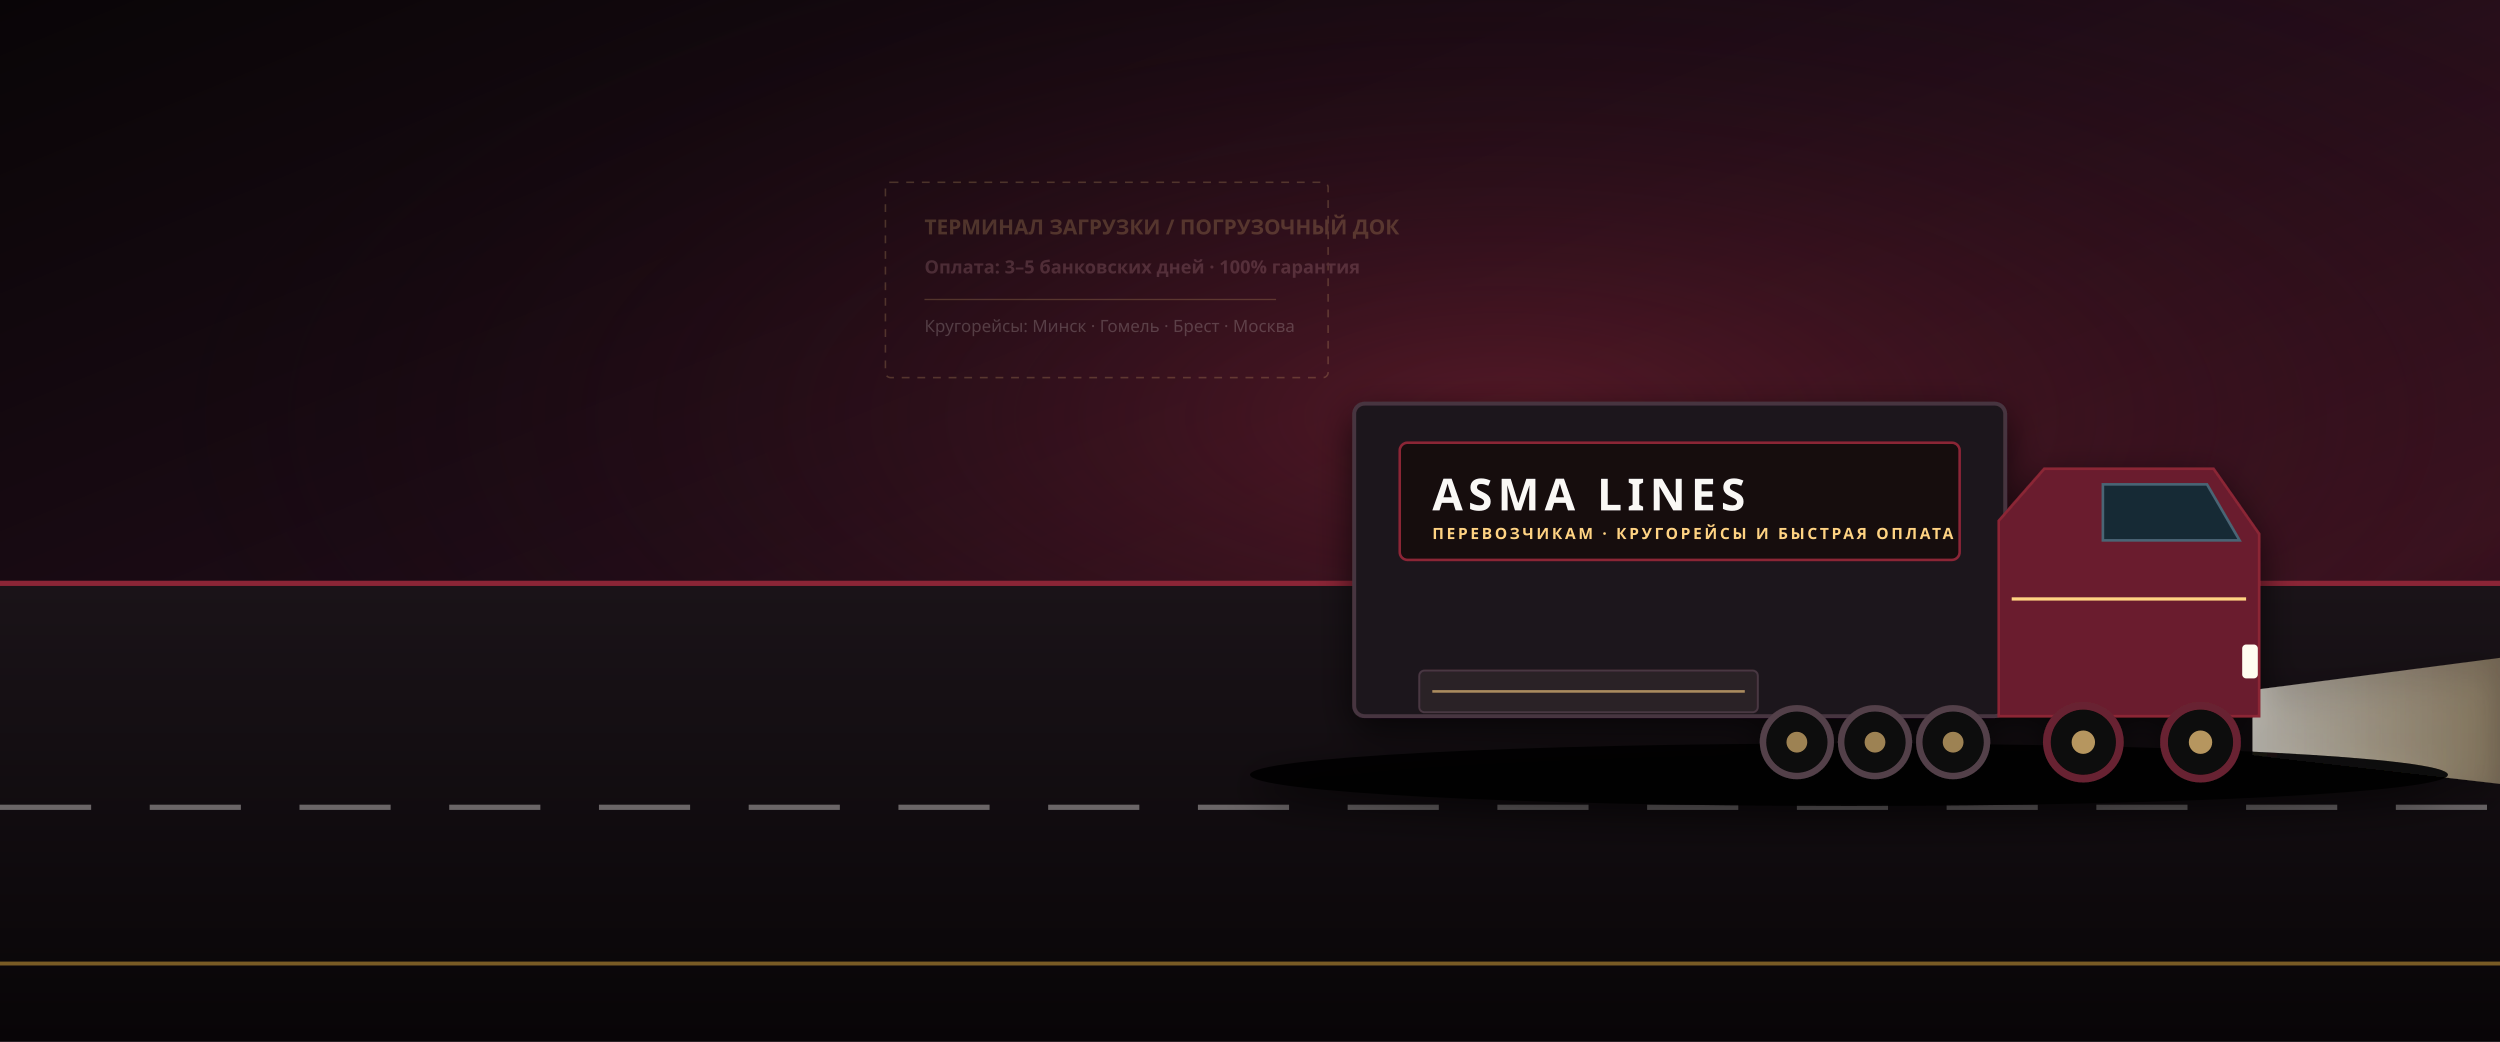
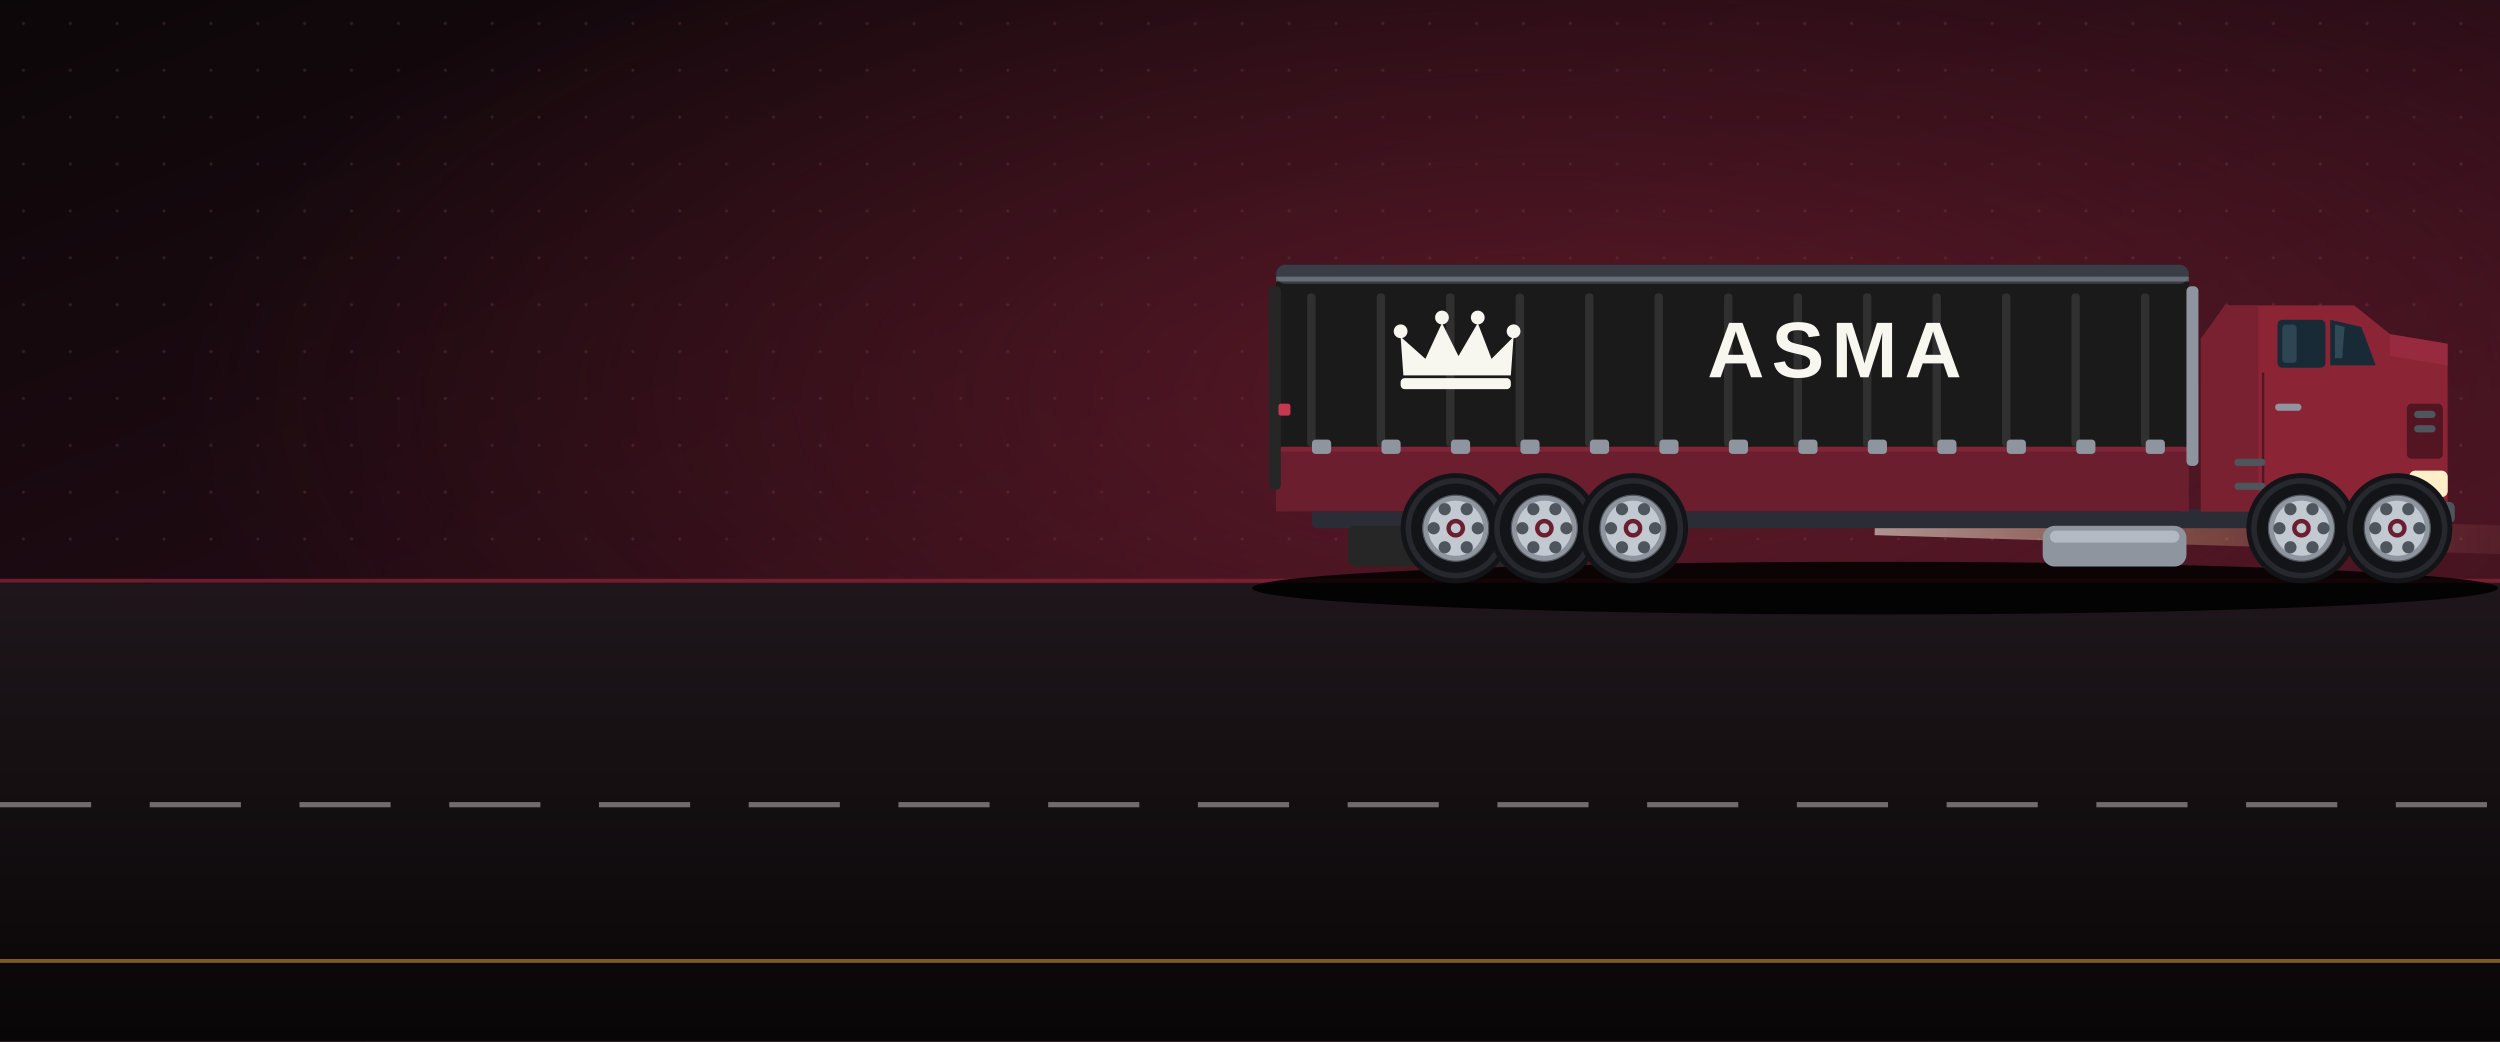
<svg xmlns="http://www.w3.org/2000/svg" width="1920" height="800" viewBox="0 0 1920 800" fill="none" preserveAspectRatio="xMidYMid slice">
  <defs>
-     <linearGradient id="fp_sky" x1="0%" y1="0%" x2="100%" y2="100%">
-       <stop offset="0%" stop-color="#090507" />
-       <stop offset="40%" stop-color="#1E0C17" />
-       <stop offset="75%" stop-color="#3B1220" />
-       <stop offset="100%" stop-color="#0B0508" />
+     <linearGradient id="sky" x1="0%" y1="0%" x2="100%" y2="100%">
+       <stop offset="0%" stop-color="#0C0709" />
+       <stop offset="40%" stop-color="#220B14" />
+       <stop offset="75%" stop-color="#3F121F" />
+       <stop offset="100%" stop-color="#0E070A" />
    </linearGradient>
-     <radialGradient id="fp_glow" cx="60%" cy="40%" r="55%">
-       <stop offset="0%" stop-color="#8B2536" stop-opacity="0.45" />
-       <stop offset="100%" stop-color="#090507" stop-opacity="0" />
+     <radialGradient id="glow" cx="62%" cy="38%" r="55%">
+       <stop offset="0%" stop-color="#8B2536" stop-opacity="0.5" />
+       <stop offset="100%" stop-color="#8B2536" stop-opacity="0" />
    </radialGradient>
-     <linearGradient id="fp_road" x1="0%" y1="0%" x2="0%" y2="100%">
-       <stop offset="0%" stop-color="#1A1318" />
-       <stop offset="100%" stop-color="#080507" />
+     <linearGradient id="road" x1="0%" y1="0%" x2="0%" y2="100%">
+       <stop offset="0%" stop-color="#1E161A" />
+       <stop offset="100%" stop-color="#090607" />
    </linearGradient>
-     <linearGradient id="fp_beam" x1="0%" y1="50%" x2="100%" y2="50%">
-       <stop offset="0%" stop-color="#FFFDF0" stop-opacity="0.95" />
-       <stop offset="35%" stop-color="#FFE0A0" stop-opacity="0.55" />
+     <linearGradient id="beam" x1="0%" y1="50%" x2="100%" y2="50%">
+       <stop offset="0%" stop-color="#FFFDF0" stop-opacity="0.9" />
+       <stop offset="35%" stop-color="#FFE0A0" stop-opacity="0.45" />
      <stop offset="100%" stop-color="#8B2536" stop-opacity="0" />
    </linearGradient>
-     <filter id="fp_shadow" x="-10%" y="-10%" width="120%" height="120%">
-       <feDropShadow dx="0" dy="10" stdDeviation="14" flood-color="#000" flood-opacity="0.65" />
-     </filter>
+     <linearGradient id="trail" x1="0%" y1="0%" x2="100%" y2="0%">
+       <stop offset="0%" stop-color="#FF1A44" stop-opacity="0" />
+       <stop offset="70%" stop-color="#FF2E50" stop-opacity="0.75" />
+       <stop offset="100%" stop-color="#FFA8B6" stop-opacity="0.75" />
+     </linearGradient>
+     <pattern id="dots" width="36" height="36" patternUnits="userSpaceOnUse">
+       <circle cx="18" cy="18" r="1.2" fill="#E6A9B4" fill-opacity="0.14" />
+     </pattern>
  </defs>
-   <rect width="1920" height="800" fill="url(#fp_sky)" />
-   <rect width="1920" height="800" fill="url(#fp_glow)" />
-   <g opacity="0.2">
-     <rect x="680" y="140" width="340" height="150" rx="4" stroke="#FFD382" stroke-width="1.2" stroke-dasharray="6 6" />
-     <text x="710" y="180" fill="#FFD382" font-family="sans-serif" font-size="16" font-weight="700">ТЕРМИНАЛ ЗАГРУЗКИ / ПОГРУЗОЧНЫЙ ДОК</text>
-     <text x="710" y="210" fill="#E6A9B4" font-family="sans-serif" font-size="14" font-weight="600">Оплата: 3–5 банковских дней · 100% гарантия</text>
-     <line x1="710" y1="230" x2="980" y2="230" stroke="#FFD382" stroke-width="1" />
-     <text x="710" y="255" fill="#FAF8F5" font-family="sans-serif" font-size="13">Кругорейсы: Минск · Гомель · Брест · Москва</text>
-   </g>
-   <path d="M 0 450 L 1920 450 L 1920 800 L 0 800 Z" fill="url(#fp_road)" />
-   <line x1="0" y1="448" x2="1920" y2="448" stroke="#8B2536" stroke-width="4" />
-   <path d="M 0 620 L 1920 620" stroke="#FAF8F5" stroke-width="4" stroke-dasharray="70 45" opacity="0.38" />
-   <line x1="0" y1="740" x2="1920" y2="740" stroke="#FFC048" stroke-width="3" opacity="0.45" />
-   <g transform="translate(1040, 280)" filter="url(#fp_shadow)">
-     <polygon points="690,250 1380,160 1380,380 690,300" fill="url(#fp_beam)" opacity="0.6" />
-     <ellipse cx="380" cy="315" rx="460" ry="24" fill="#000000" opacity="0.88" />
-     <rect x="0" y="30" width="500" height="240" rx="8" fill="#1F171D" stroke="#46343F" stroke-width="3" />
-     <rect x="35" y="60" width="430" height="90" rx="6" fill="#120A0E" stroke="#8B2536" stroke-width="2" />
-     <text x="60" y="112" fill="#FAF8F5" font-family="system-ui, sans-serif" font-size="34" font-weight="900" letter-spacing="4">ASMA LINES</text>
-     <text x="60" y="134" fill="#FFD382" font-family="system-ui, sans-serif" font-size="12" font-weight="700" letter-spacing="2">ПЕРЕВОЗЧИКАМ · КРУГОРЕЙСЫ И БЫСТРАЯ ОПЛАТА</text>
-     <rect x="50" y="235" width="260" height="32" rx="4" fill="#2B2028" stroke="#483742" stroke-width="1.5" />
-     <line x1="60" y1="251" x2="300" y2="251" stroke="#FFD382" stroke-width="2" opacity="0.6" />
-     <g>
-       <circle cx="340" cy="290" r="26" fill="#0A0809" stroke="#524049" stroke-width="5" />
-       <circle cx="400" cy="290" r="26" fill="#0A0809" stroke="#524049" stroke-width="5" />
-       <circle cx="460" cy="290" r="26" fill="#0A0809" stroke="#524049" stroke-width="5" />
-       <circle cx="340" cy="290" r="8" fill="#FFD382" opacity="0.6" />
-       <circle cx="400" cy="290" r="8" fill="#FFD382" opacity="0.6" />
-       <circle cx="460" cy="290" r="8" fill="#FFD382" opacity="0.6" />
+   <rect width="1920" height="800" fill="url(#sky)" />
+   <rect width="1920" height="800" fill="url(#dots)" />
+   <rect width="1920" height="800" fill="url(#glow)" />
+   <rect x="0" y="448" width="1920" height="352" fill="url(#road)" />
+   <line x1="0" y1="446" x2="1920" y2="446" stroke="#8B2536" stroke-width="3" opacity="0.7" />
+   <path d="M 0 618 L 1920 618" stroke="#FAF8F5" stroke-width="4" stroke-dasharray="70 45" opacity="0.4" />
+   <line x1="0" y1="738" x2="1920" y2="738" stroke="#FFC048" stroke-width="3" opacity="0.45" />
+   <path d="M -100 598 L 980 598" stroke="url(#trail)" stroke-width="7" />
+   <path d="M -50 610 L 820 610" stroke="url(#trail)" stroke-width="4" />
+   <path d="M 1440 400 L 2100 420" stroke="url(#beam)" stroke-width="22" opacity="0.60" />
+   <g transform="translate(980, 172) scale(0.92)">
+     <ellipse cx="500" cy="304" rx="520" ry="22" fill="#000000" opacity="0.85" />
+     <rect x="30" y="238" width="940" height="16" rx="4" fill="#2A2D35" />
+     <rect x="640" y="252" width="120" height="34" rx="10" fill="#8E959E" />
+     <rect x="646" y="256" width="108" height="10" rx="5" fill="#C3C9D1" opacity="0.7" />
+     <rect x="60" y="252" width="150" height="34" rx="6" fill="#262626" />
+     <rect x="0" y="34" width="762" height="206" rx="10" fill="#1A1A1A" />
+     <rect x="0" y="34" width="762" height="16" rx="8" fill="#3A3D45" />
+     <rect x="0" y="44" width="762" height="4" fill="#8E959E" opacity="0.55" />
+     <rect x="26" y="58" width="7" height="128" rx="3" fill="#303030" />
+     <rect x="84" y="58" width="7" height="128" rx="3" fill="#303030" />
+     <rect x="142" y="58" width="7" height="128" rx="3" fill="#303030" />
+     <rect x="200" y="58" width="7" height="128" rx="3" fill="#303030" />
+     <rect x="258" y="58" width="7" height="128" rx="3" fill="#303030" />
+     <rect x="316" y="58" width="7" height="128" rx="3" fill="#303030" />
+     <rect x="374" y="58" width="7" height="128" rx="3" fill="#303030" />
+     <rect x="432" y="58" width="7" height="128" rx="3" fill="#303030" />
+     <rect x="490" y="58" width="7" height="128" rx="3" fill="#303030" />
+     <rect x="548" y="58" width="7" height="128" rx="3" fill="#303030" />
+     <rect x="606" y="58" width="7" height="128" rx="3" fill="#303030" />
+     <rect x="664" y="58" width="7" height="128" rx="3" fill="#303030" />
+     <rect x="722" y="58" width="7" height="128" rx="3" fill="#303030" />
+     <rect x="0" y="186" width="762" height="54" fill="#6B1E2D" />
+     <rect x="0" y="186" width="762" height="4" fill="#A63047" opacity="0.35" />
+     <rect x="30" y="180" width="16" height="12" rx="3" fill="#8E959E" />
+     <rect x="88" y="180" width="16" height="12" rx="3" fill="#8E959E" />
+     <rect x="146" y="180" width="16" height="12" rx="3" fill="#8E959E" />
+     <rect x="204" y="180" width="16" height="12" rx="3" fill="#8E959E" />
+     <rect x="262" y="180" width="16" height="12" rx="3" fill="#8E959E" />
+     <rect x="320" y="180" width="16" height="12" rx="3" fill="#8E959E" />
+     <rect x="378" y="180" width="16" height="12" rx="3" fill="#8E959E" />
+     <rect x="436" y="180" width="16" height="12" rx="3" fill="#8E959E" />
+     <rect x="494" y="180" width="16" height="12" rx="3" fill="#8E959E" />
+     <rect x="552" y="180" width="16" height="12" rx="3" fill="#8E959E" />
+     <rect x="610" y="180" width="16" height="12" rx="3" fill="#8E959E" />
+     <rect x="668" y="180" width="16" height="12" rx="3" fill="#8E959E" />
+     <rect x="726" y="180" width="16" height="12" rx="3" fill="#8E959E" />
+     <g transform="translate(150, 108) scale(1.15)">
+       <path d="M -38,16 L -40,-12 L -22,4 L -10,-22 L 2,2 L 16,-22 L 26,4 L 42,-12 L 40,16 Z" fill="#F8F7EF" />
+       <circle cx="-40" cy="-16" r="5" fill="#F8F7EF" />
+       <circle cx="-10" cy="-26" r="5" fill="#F8F7EF" />
+       <circle cx="16" cy="-26" r="5" fill="#F8F7EF" />
+       <circle cx="42" cy="-16" r="5" fill="#F8F7EF" />
+       <rect x="-40" y="18" width="80" height="8" rx="3" fill="#F8F7EF" />
    </g>
-     <path d="M495 270 L495 120 L530 80 L660 80 L695 130 L695 270 Z" fill="#6B1E2D" stroke="#8B2536" stroke-width="2" />
-     <path d="M575 92 L655 92 L680 135 L575 135 Z" fill="#182A36" stroke="#4A6575" stroke-width="2" />
-     <line x1="505" y1="180" x2="685" y2="180" stroke="#FFD382" stroke-width="2.5" />
-     <circle cx="560" cy="290" r="28" fill="#0A0809" stroke="#682230" stroke-width="6" />
-     <circle cx="650" cy="290" r="28" fill="#0A0809" stroke="#682230" stroke-width="6" />
-     <circle cx="560" cy="290" r="9" fill="#FFD382" opacity="0.7" />
-     <circle cx="650" cy="290" r="9" fill="#FFD382" opacity="0.7" />
-     <rect x="682" y="215" width="12" height="26" rx="3" fill="#FFFDF0" />
+     <text x="360" y="128" fill="#F8F7EF" font-family="Arial Black, Arial, system-ui, sans-serif" font-size="66" font-weight="900" letter-spacing="6">ASMA</text>
+     <rect x="-6" y="52" width="10" height="170" rx="4" fill="#262626" />
+     <rect x="2" y="150" width="10" height="10" rx="2" fill="#C43852" />
+     <path d="M772 240 L772 96 L792 68 L900 68 L930 92 L978 100 L978 240 Z" fill="#8B2536" />
+     <path d="M772 240 L772 96 L792 68 L820 68 L820 240 Z" fill="#6B1E2D" opacity="0.55" />
+     <path d="M930 92 L978 100 L978 118 L930 110 Z" fill="#A63047" opacity="0.5" />
+     <path d="M880 80 L906 86 L918 118 L880 118 Z" fill="#182A36" />
+     <path d="M884 84 L892 86 L890 112 L884 112 Z" fill="#4A6575" opacity="0.5" />
+     <rect x="836" y="80" width="40" height="40" rx="4" fill="#182A36" />
+     <rect x="840" y="84" width="12" height="32" rx="3" fill="#4A6575" opacity="0.45" />
+     <path d="M824 124 L824 238" stroke="#521521" stroke-width="2" />
+     <rect x="834" y="150" width="22" height="6" rx="3" fill="#8E959E" />
+     <rect x="800" y="196" width="26" height="6" rx="3" fill="#4F555D" />
+     <rect x="800" y="216" width="26" height="6" rx="3" fill="#4F555D" />
+     <rect x="944" y="150" width="30" height="46" rx="4" fill="#521521" />
+     <rect x="950" y="156" width="18" height="6" rx="3" fill="#4F555D" />
+     <rect x="950" y="168" width="18" height="6" rx="3" fill="#4F555D" />
+     <rect x="946" y="206" width="32" height="22" rx="5" fill="#FFFDF0" />
+     <rect x="946" y="206" width="32" height="22" rx="5" fill="#FFE0A0" opacity="0.5" />
+     <rect x="938" y="232" width="46" height="18" rx="5" fill="#4F555D" />
+     <rect x="760" y="52" width="10" height="150" rx="4" fill="#8E959E" />
+     <circle cx="150" cy="254" r="46" fill="#131417" />
+     <circle cx="150" cy="254" r="39.6" fill="none" stroke="#26282E" stroke-width="4.6" />
+     <circle cx="150" cy="254" r="27.6" fill="#8E959E" />
+     <circle cx="150" cy="254" r="27.6" fill="none" stroke="#4F555D" stroke-width="1" />
+     <circle cx="150" cy="254" r="23.0" fill="#C3C9D1" />
+     <circle cx="168.4" cy="254.0" r="5.1" fill="#4F555D" />
+     <circle cx="159.2" cy="269.9" r="5.1" fill="#4F555D" />
+     <circle cx="140.8" cy="269.9" r="5.1" fill="#4F555D" />
+     <circle cx="131.6" cy="254.0" r="5.1" fill="#4F555D" />
+     <circle cx="140.8" cy="238.1" r="5.1" fill="#4F555D" />
+     <circle cx="159.2" cy="238.1" r="5.1" fill="#4F555D" />
+     <circle cx="150" cy="254" r="7.8" fill="#6B1E2D" />
+     <circle cx="150" cy="254" r="4.1" fill="#C3C9D1" />
+     <circle cx="224" cy="254" r="46" fill="#131417" />
+     <circle cx="224" cy="254" r="39.6" fill="none" stroke="#26282E" stroke-width="4.6" />
+     <circle cx="224" cy="254" r="27.6" fill="#8E959E" />
+     <circle cx="224" cy="254" r="27.6" fill="none" stroke="#4F555D" stroke-width="1" />
+     <circle cx="224" cy="254" r="23.0" fill="#C3C9D1" />
+     <circle cx="242.4" cy="254.0" r="5.1" fill="#4F555D" />
+     <circle cx="233.2" cy="269.9" r="5.1" fill="#4F555D" />
+     <circle cx="214.8" cy="269.9" r="5.1" fill="#4F555D" />
+     <circle cx="205.6" cy="254.0" r="5.1" fill="#4F555D" />
+     <circle cx="214.8" cy="238.1" r="5.1" fill="#4F555D" />
+     <circle cx="233.2" cy="238.1" r="5.1" fill="#4F555D" />
+     <circle cx="224" cy="254" r="7.8" fill="#6B1E2D" />
+     <circle cx="224" cy="254" r="4.1" fill="#C3C9D1" />
+     <circle cx="298" cy="254" r="46" fill="#131417" />
+     <circle cx="298" cy="254" r="39.6" fill="none" stroke="#26282E" stroke-width="4.6" />
+     <circle cx="298" cy="254" r="27.6" fill="#8E959E" />
+     <circle cx="298" cy="254" r="27.6" fill="none" stroke="#4F555D" stroke-width="1" />
+     <circle cx="298" cy="254" r="23.0" fill="#C3C9D1" />
+     <circle cx="316.4" cy="254.0" r="5.1" fill="#4F555D" />
+     <circle cx="307.2" cy="269.9" r="5.1" fill="#4F555D" />
+     <circle cx="288.8" cy="269.9" r="5.1" fill="#4F555D" />
+     <circle cx="279.6" cy="254.0" r="5.1" fill="#4F555D" />
+     <circle cx="288.8" cy="238.1" r="5.1" fill="#4F555D" />
+     <circle cx="307.2" cy="238.1" r="5.1" fill="#4F555D" />
+     <circle cx="298" cy="254" r="7.8" fill="#6B1E2D" />
+     <circle cx="298" cy="254" r="4.1" fill="#C3C9D1" />
+     <circle cx="856" cy="254" r="46" fill="#131417" />
+     <circle cx="856" cy="254" r="39.6" fill="none" stroke="#26282E" stroke-width="4.6" />
+     <circle cx="856" cy="254" r="27.6" fill="#8E959E" />
+     <circle cx="856" cy="254" r="27.6" fill="none" stroke="#4F555D" stroke-width="1" />
+     <circle cx="856" cy="254" r="23.0" fill="#C3C9D1" />
+     <circle cx="874.4" cy="254.0" r="5.1" fill="#4F555D" />
+     <circle cx="865.2" cy="269.9" r="5.1" fill="#4F555D" />
+     <circle cx="846.8" cy="269.9" r="5.1" fill="#4F555D" />
+     <circle cx="837.6" cy="254.0" r="5.1" fill="#4F555D" />
+     <circle cx="846.8" cy="238.1" r="5.1" fill="#4F555D" />
+     <circle cx="865.2" cy="238.1" r="5.1" fill="#4F555D" />
+     <circle cx="856" cy="254" r="7.8" fill="#6B1E2D" />
+     <circle cx="856" cy="254" r="4.1" fill="#C3C9D1" />
+     <circle cx="936" cy="254" r="46" fill="#131417" />
+     <circle cx="936" cy="254" r="39.6" fill="none" stroke="#26282E" stroke-width="4.6" />
+     <circle cx="936" cy="254" r="27.6" fill="#8E959E" />
+     <circle cx="936" cy="254" r="27.6" fill="none" stroke="#4F555D" stroke-width="1" />
+     <circle cx="936" cy="254" r="23.0" fill="#C3C9D1" />
+     <circle cx="954.4" cy="254.0" r="5.1" fill="#4F555D" />
+     <circle cx="945.2" cy="269.9" r="5.1" fill="#4F555D" />
+     <circle cx="926.8" cy="269.9" r="5.1" fill="#4F555D" />
+     <circle cx="917.6" cy="254.0" r="5.1" fill="#4F555D" />
+     <circle cx="926.8" cy="238.1" r="5.1" fill="#4F555D" />
+     <circle cx="945.2" cy="238.1" r="5.1" fill="#4F555D" />
+     <circle cx="936" cy="254" r="7.8" fill="#6B1E2D" />
+     <circle cx="936" cy="254" r="4.1" fill="#C3C9D1" />
  </g>
</svg>
